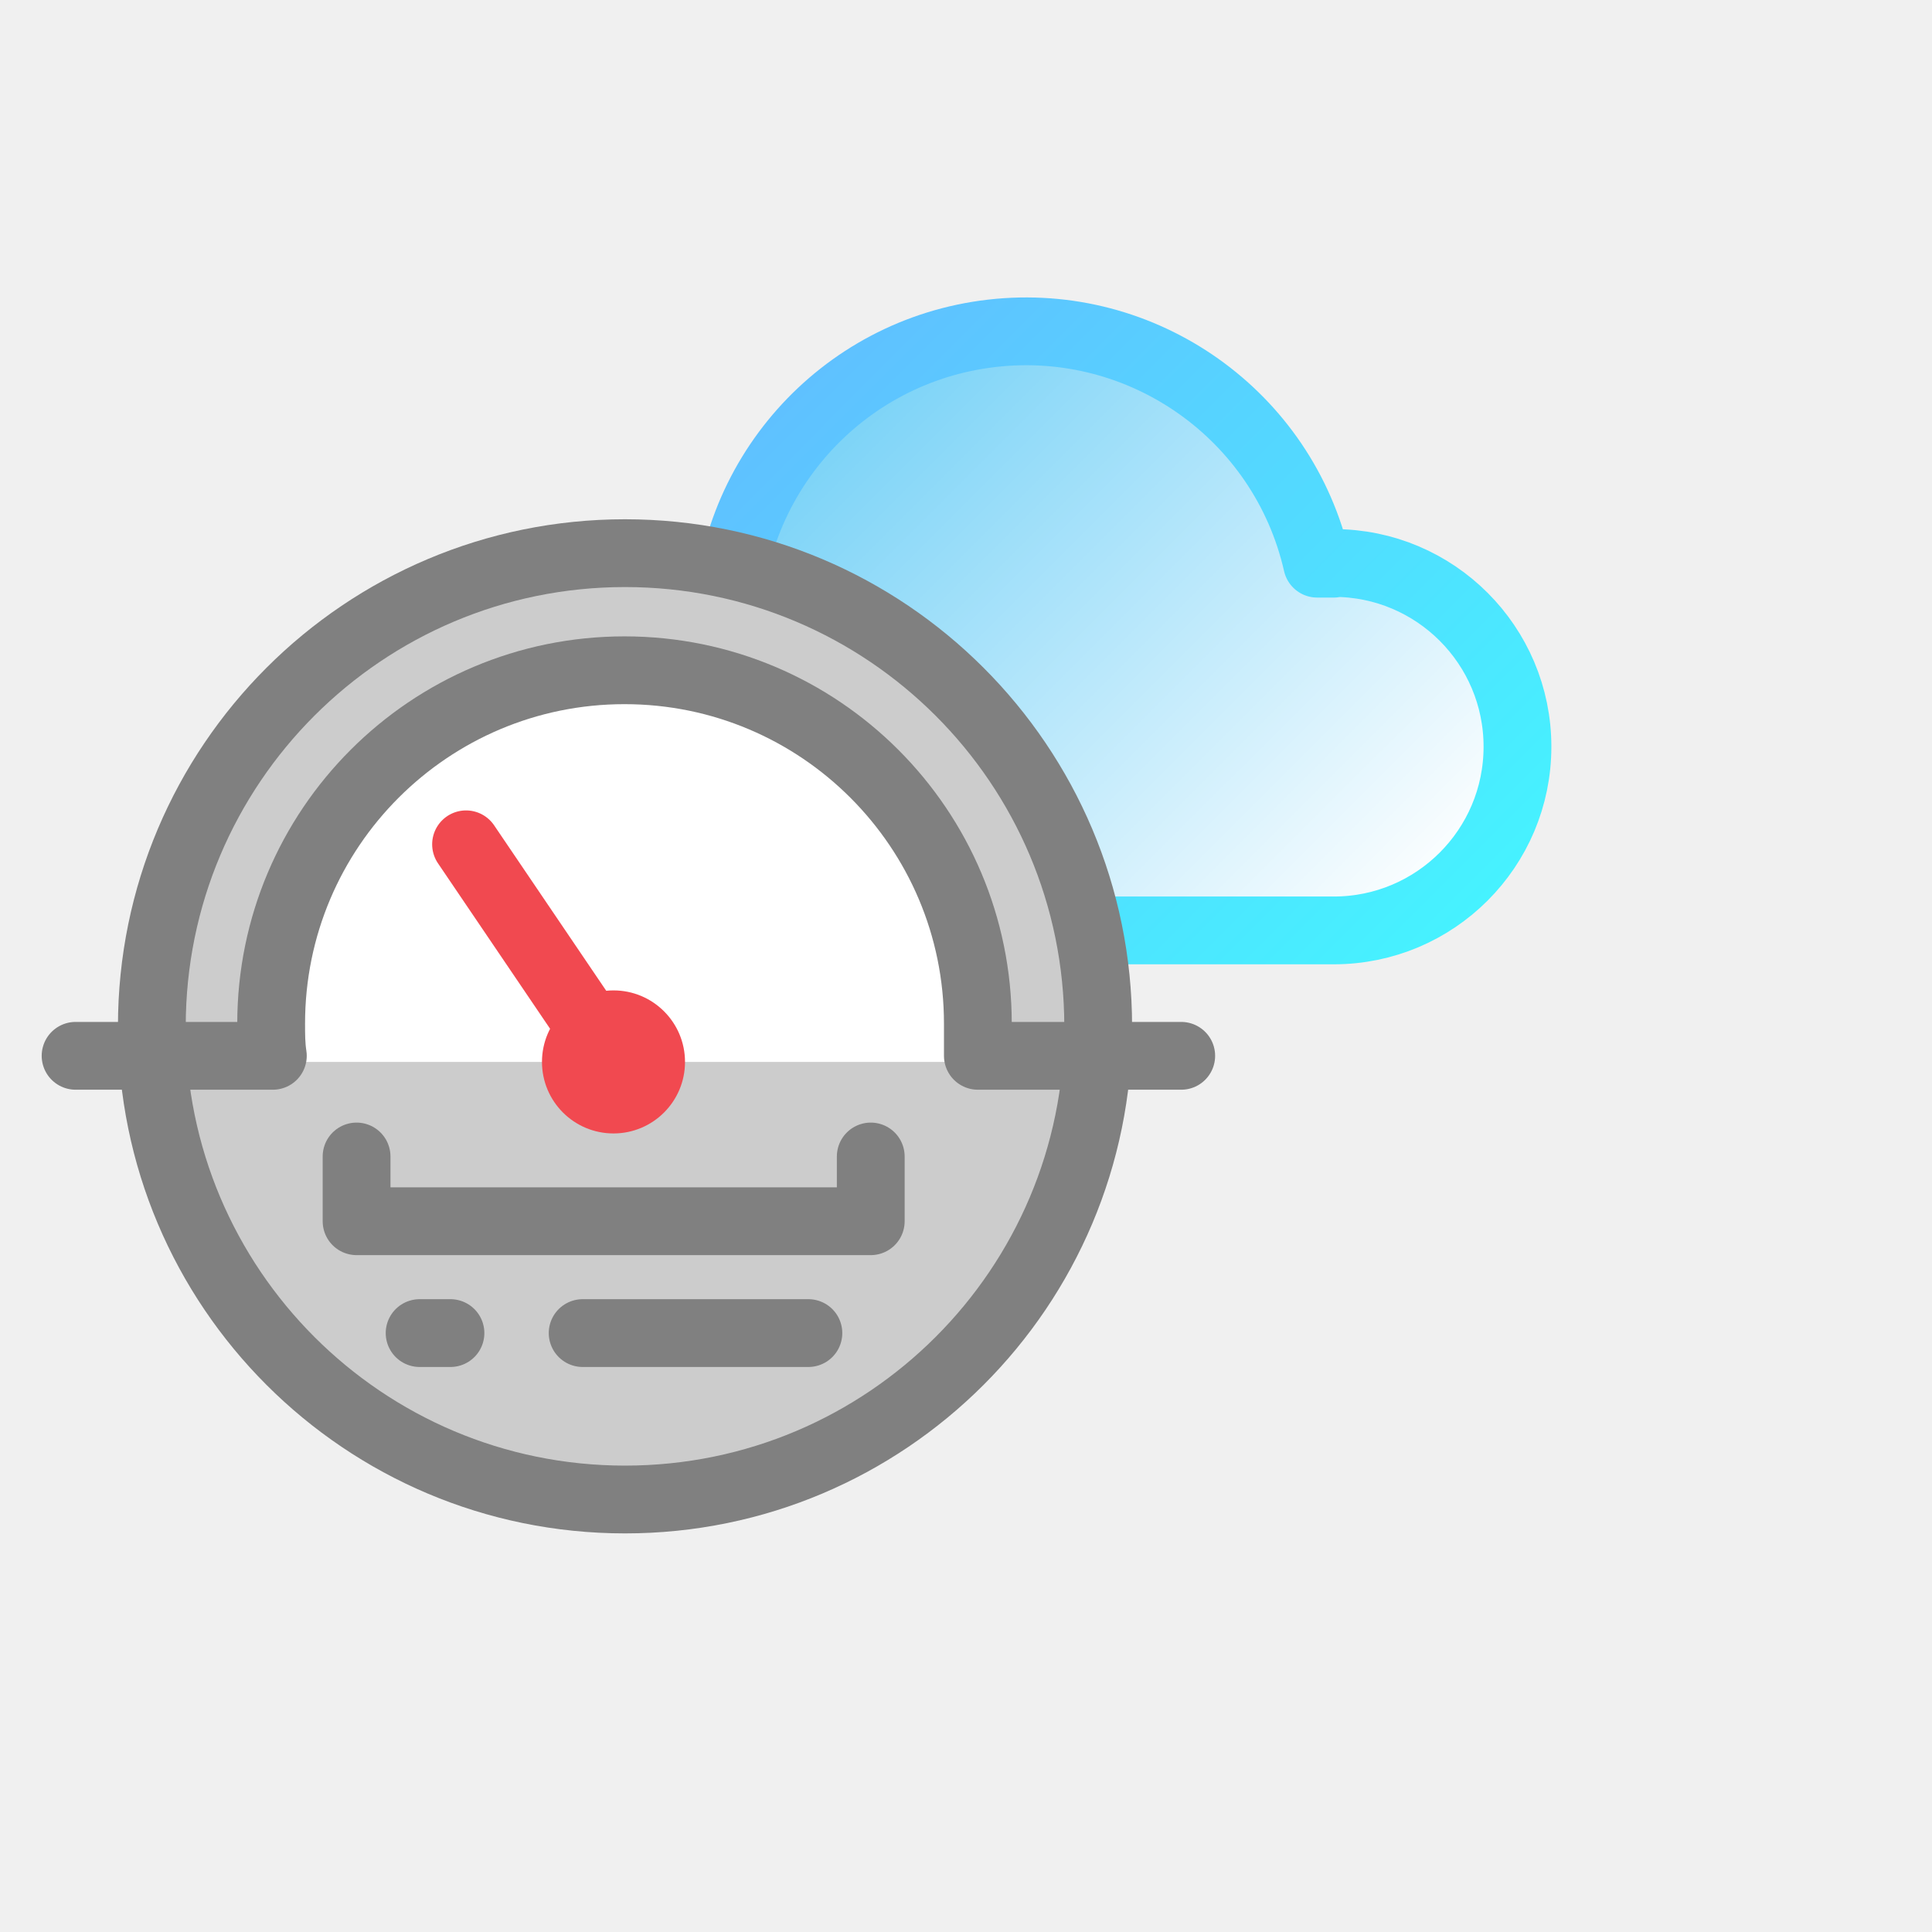
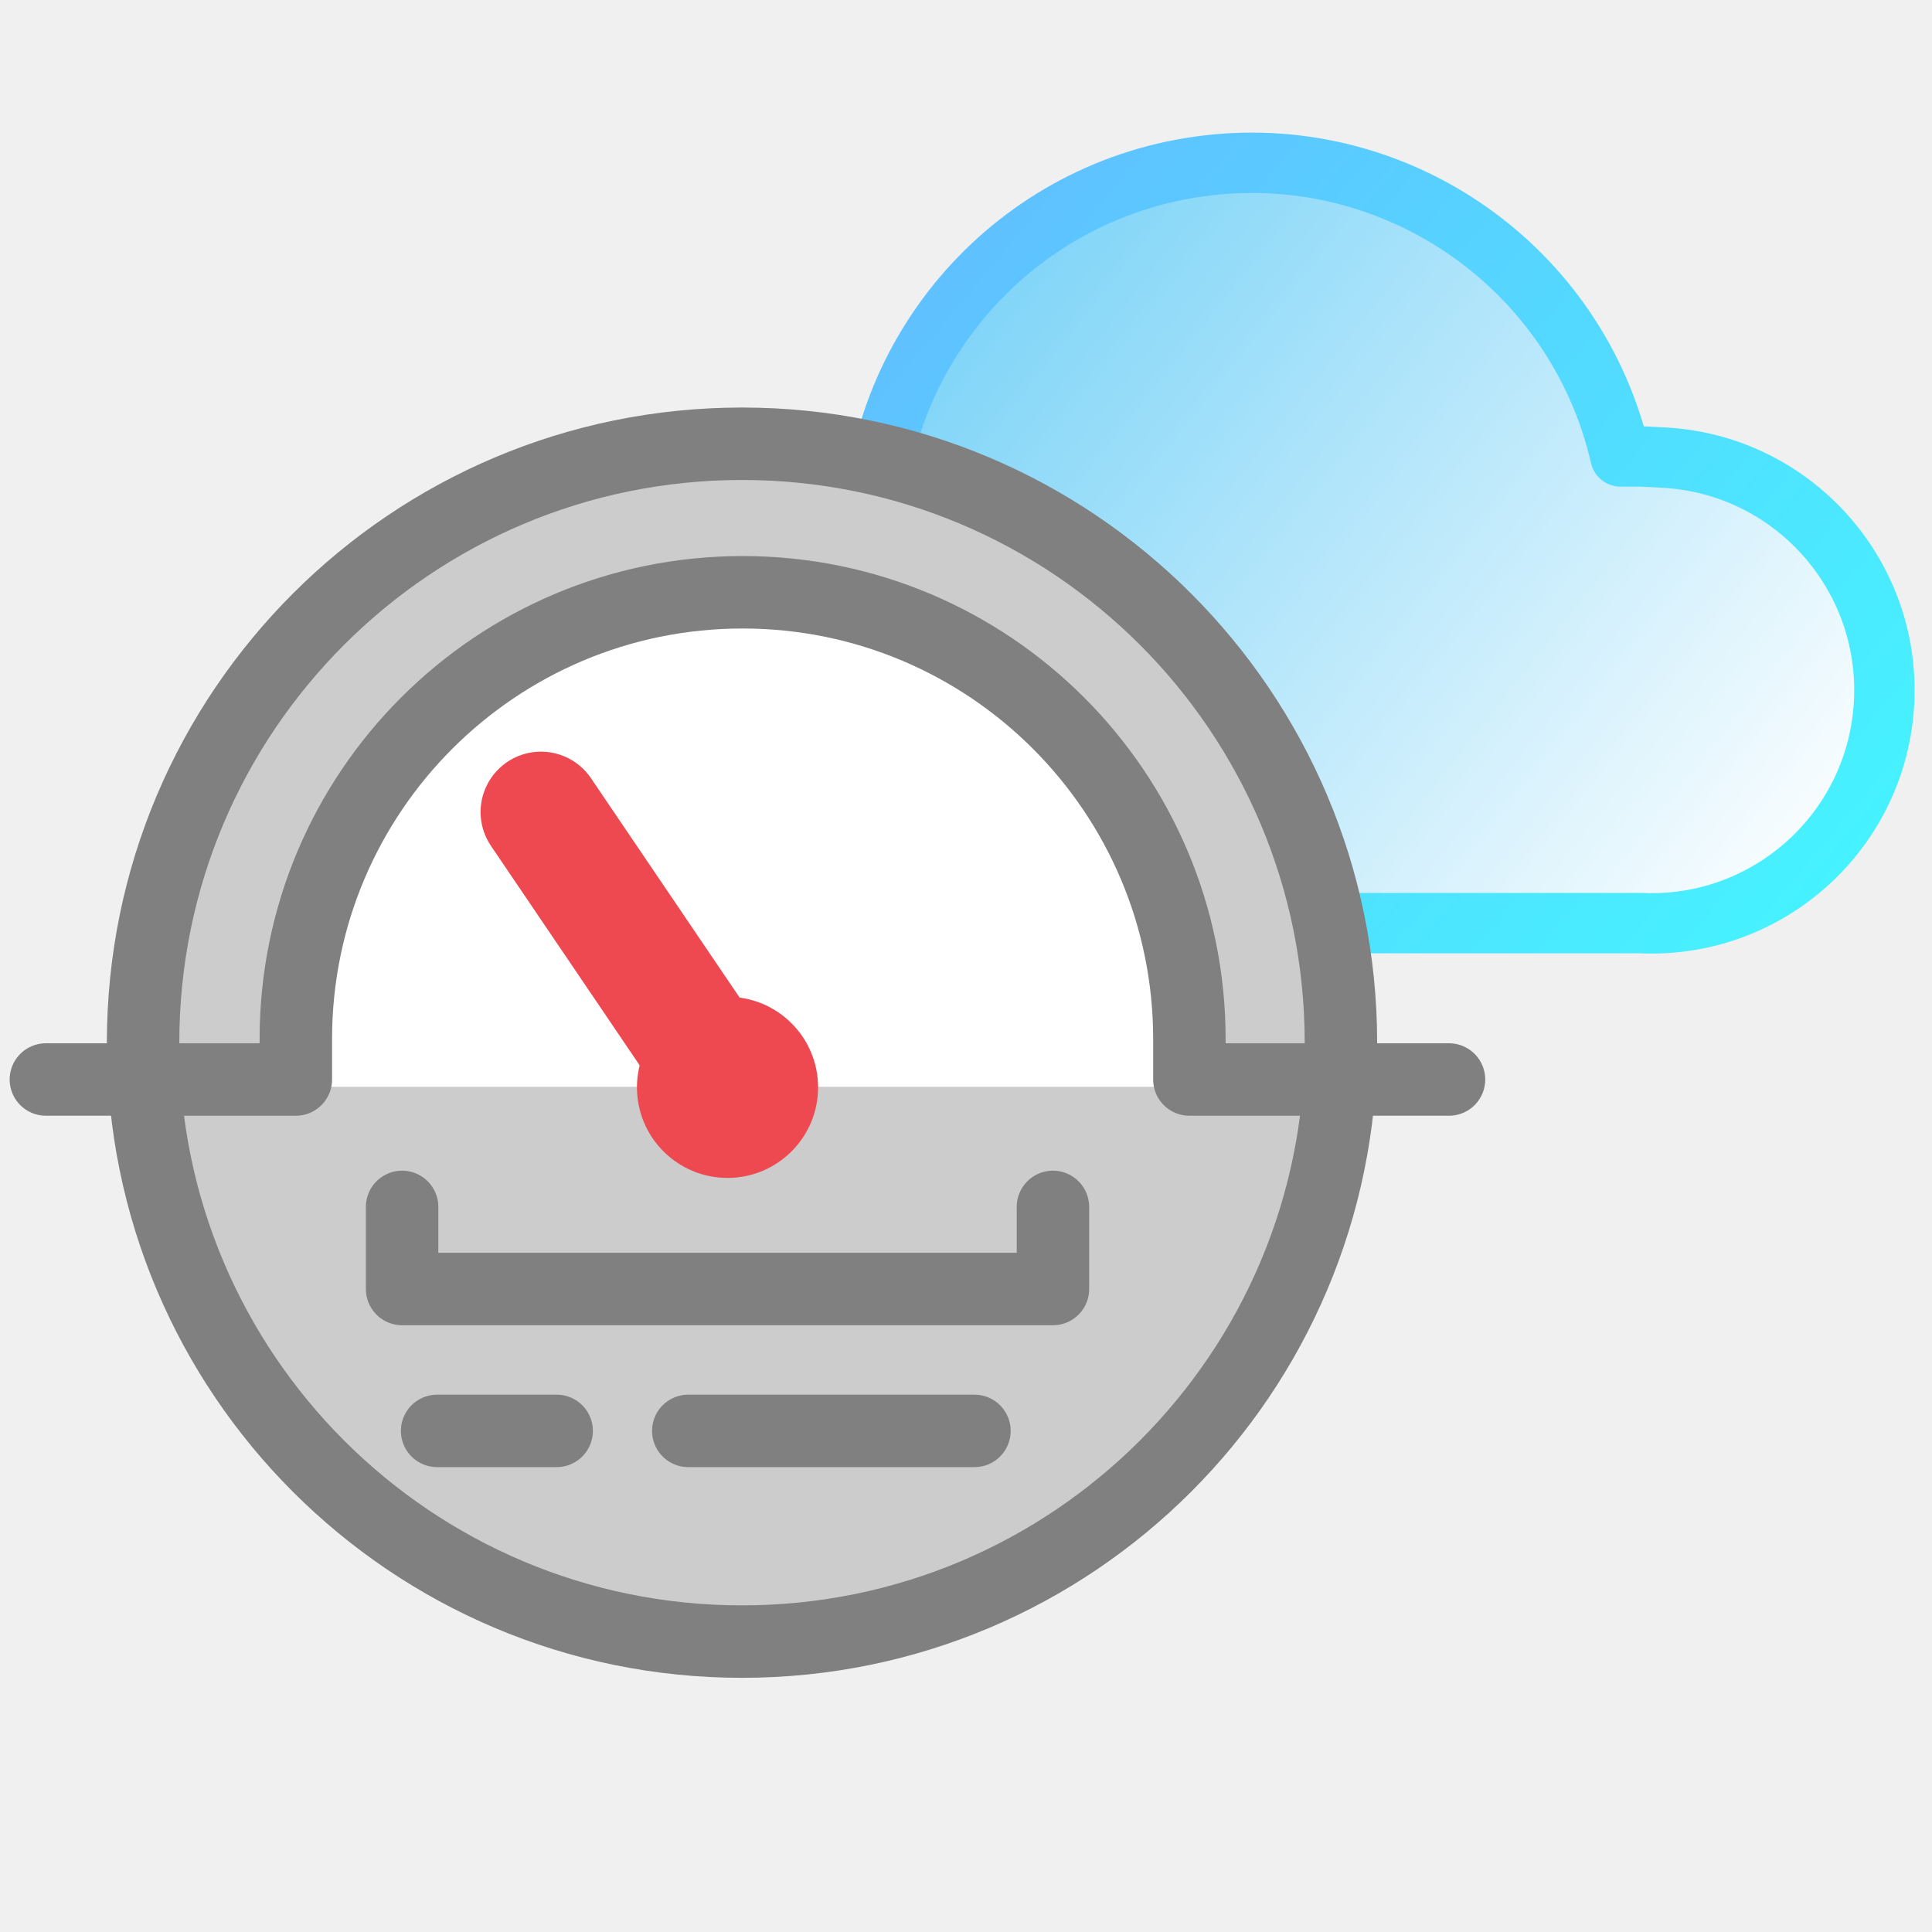
- <svg xmlns="http://www.w3.org/2000/svg" viewBox="0 0 57 57">
+ <svg xmlns="http://www.w3.org/2000/svg" viewBox="0 0 32 32">
  <defs>
-     <style>.cls-1,.cls-4,.cls-5,.cls-6{stroke-linecap:round;stroke-linejoin:round;}.cls-1,.cls-2,.cls-4,.cls-5,.cls-6{stroke-width:2px;}.cls-1{fill:url(#New_Gradient_Swatch_13);stroke:url(#linear-gradient);}.cls-2{fill:#ccc;stroke-miterlimit:10;}.cls-2,.cls-4{stroke:gray;}.cls-3{fill:#fff;}.cls-4,.cls-5,.cls-6,.cls-8{fill:none;}.cls-5{stroke:#ccc;}.cls-6{stroke:#f14950;}.cls-7{fill:#f14950;}</style>
-     <linearGradient id="New_Gradient_Swatch_13" x1="38.9" y1="30.16" x2="22.6" y2="13.85" gradientUnits="userSpaceOnUse">
+     <style>.cls-1,.cls-3,.cls-4{stroke-linecap:round;stroke-linejoin:round;}.cls-1{fill:url(#New_Gradient_Swatch_28);stroke:url(#linear-gradient);}.Graphic-Style{fill:#ccc;stroke-miterlimit:10;}.Graphic-Style,.cls-3{stroke:gray;stroke-width:1.2px;}.cls-2{fill:#fff;}.cls-3,.cls-4,.cls-6{fill:none;}.cls-4{stroke:#ee4950;stroke-width:2px;}.cls-5{fill:#ee4950;}</style>
+     <linearGradient id="New_Gradient_Swatch_28" x1="28.53" y1="17.15" x2="14.16" y2="5.78" gradientUnits="userSpaceOnUse">
      <stop offset="0" stop-color="#fff" />
      <stop offset="1" stop-color="#78d2f7" />
    </linearGradient>
-     <linearGradient id="linear-gradient" x1="39.61" y1="30.86" x2="21.89" y2="13.15" gradientUnits="userSpaceOnUse">
+     <linearGradient id="linear-gradient" x1="28.14" y1="17.29" x2="14.51" y2="5.85" gradientUnits="userSpaceOnUse">
      <stop offset="0" stop-color="#46f2ff" />
      <stop offset="1" stop-color="#5fc1ff" />
    </linearGradient>
  </defs>
  <g id="Layer_2" data-name="Layer 2">
    <g id="Layer_2-2" data-name="Layer 2">
-       <path class="cls-1" d="M39.35,16.63l-.49,0a8.81,8.81,0,0,0-17.4,2c0,.14,0,.27,0,.41a4.21,4.21,0,0,0,.26,8.41H39.35a5.42,5.42,0,1,0,0-10.84Z" />
-       <circle class="cls-2" cx="18.44" cy="30.28" r="13.96" />
-       <path class="cls-3" d="M18.41,20.08c-5.85,0-10.6,5-10.6,11.25H29C29,25.11,24.26,20.08,18.41,20.08Z" />
-       <path class="cls-4" d="M34.85,31.15h-6c0-.32,0-.63,0-.95A10.41,10.41,0,1,0,8,30.2c0,.32,0,.63.05.95H2.23" />
-       <polyline class="cls-4" points="25.69 34.12 25.69 36.03 10.52 36.03 10.52 34.12" />
-       <line class="cls-4" x1="23.85" y1="39.33" x2="17.19" y2="39.33" />
-       <line class="cls-5" x1="13.29" y1="39.33" x2="12.38" y2="39.33" />
-       <line class="cls-4" x1="13.29" y1="39.33" x2="12.38" y2="39.33" />
-       <line class="cls-6" x1="18.1" y1="31.33" x2="13.75" y2="24.91" />
-       <circle class="cls-7" cx="18.1" cy="31.33" r="2.11" />
-       <rect class="cls-8" width="57" height="57" />
+       <g id="Layer_2-3" data-name="Layer 2">
+         <g id="Layer_2-2-2" data-name="Layer 2-2">
+           <path class="cls-1" d="M27.18,7.56h-.34A6.27,6.27,0,0,0,14.46,9v.29a3,3,0,0,0,.18,6H27.18a3.86,3.86,0,0,0,.39-7.71Z" />
+           <circle class="Graphic-Style" cx="12.29" cy="17.27" r="9.92" />
+           <path class="cls-2" d="M12.27,10a7.78,7.78,0,0,0-7.54,8H19.8A7.77,7.77,0,0,0,12.27,10Z" />
+           <path class="cls-3" d="M24,17.88h-4.3v-.67a7.4,7.4,0,0,0-14.8,0v.67H.76" />
+           <polyline class="cls-3" points="17.44 19.99 17.44 21.35 6.66 21.35 6.66 19.99" />
+           <line class="cls-3" x1="16.14" y1="23.7" x2="11.4" y2="23.7" />
+           <line class="cls-3" x1="9.22" y1="23.7" x2="7.24" y2="23.7" />
+           <line class="cls-4" x1="12.05" y1="18.01" x2="8.96" y2="13.45" />
+           <circle class="cls-5" cx="12.05" cy="18.01" r="1.5" />
+           <rect class="cls-6" width="32" height="32" />
+         </g>
+       </g>
    </g>
  </g>
</svg>
